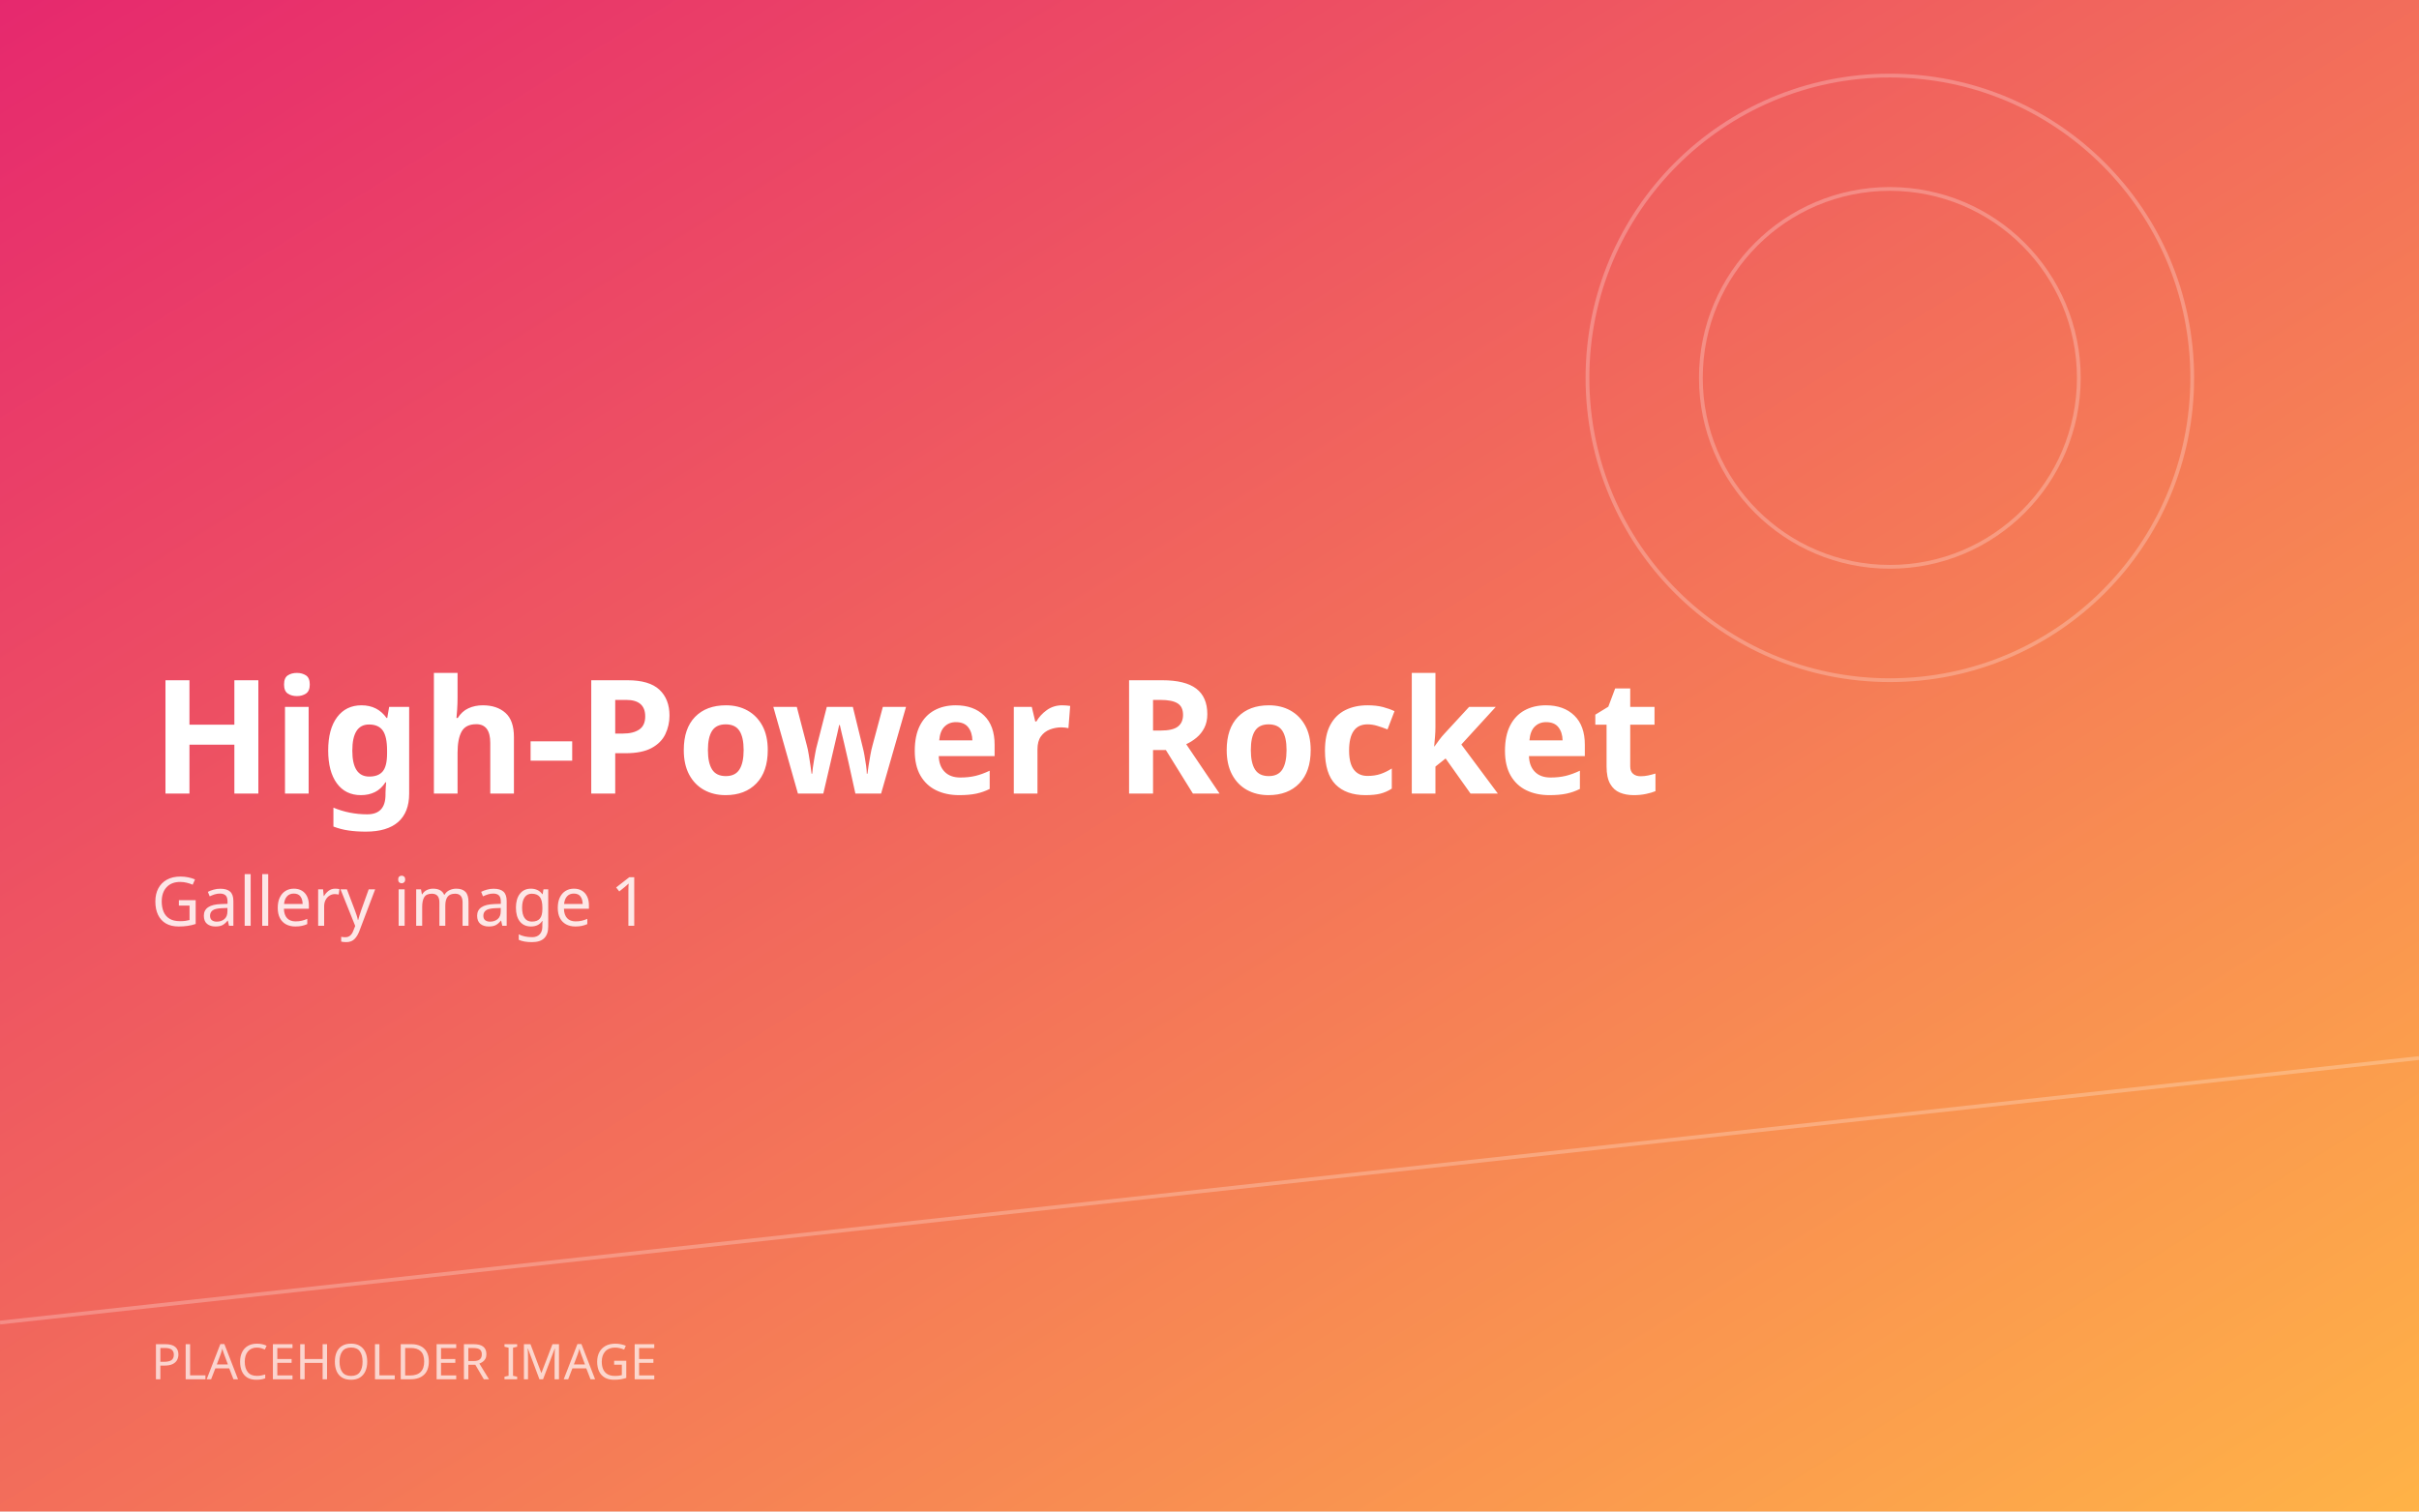
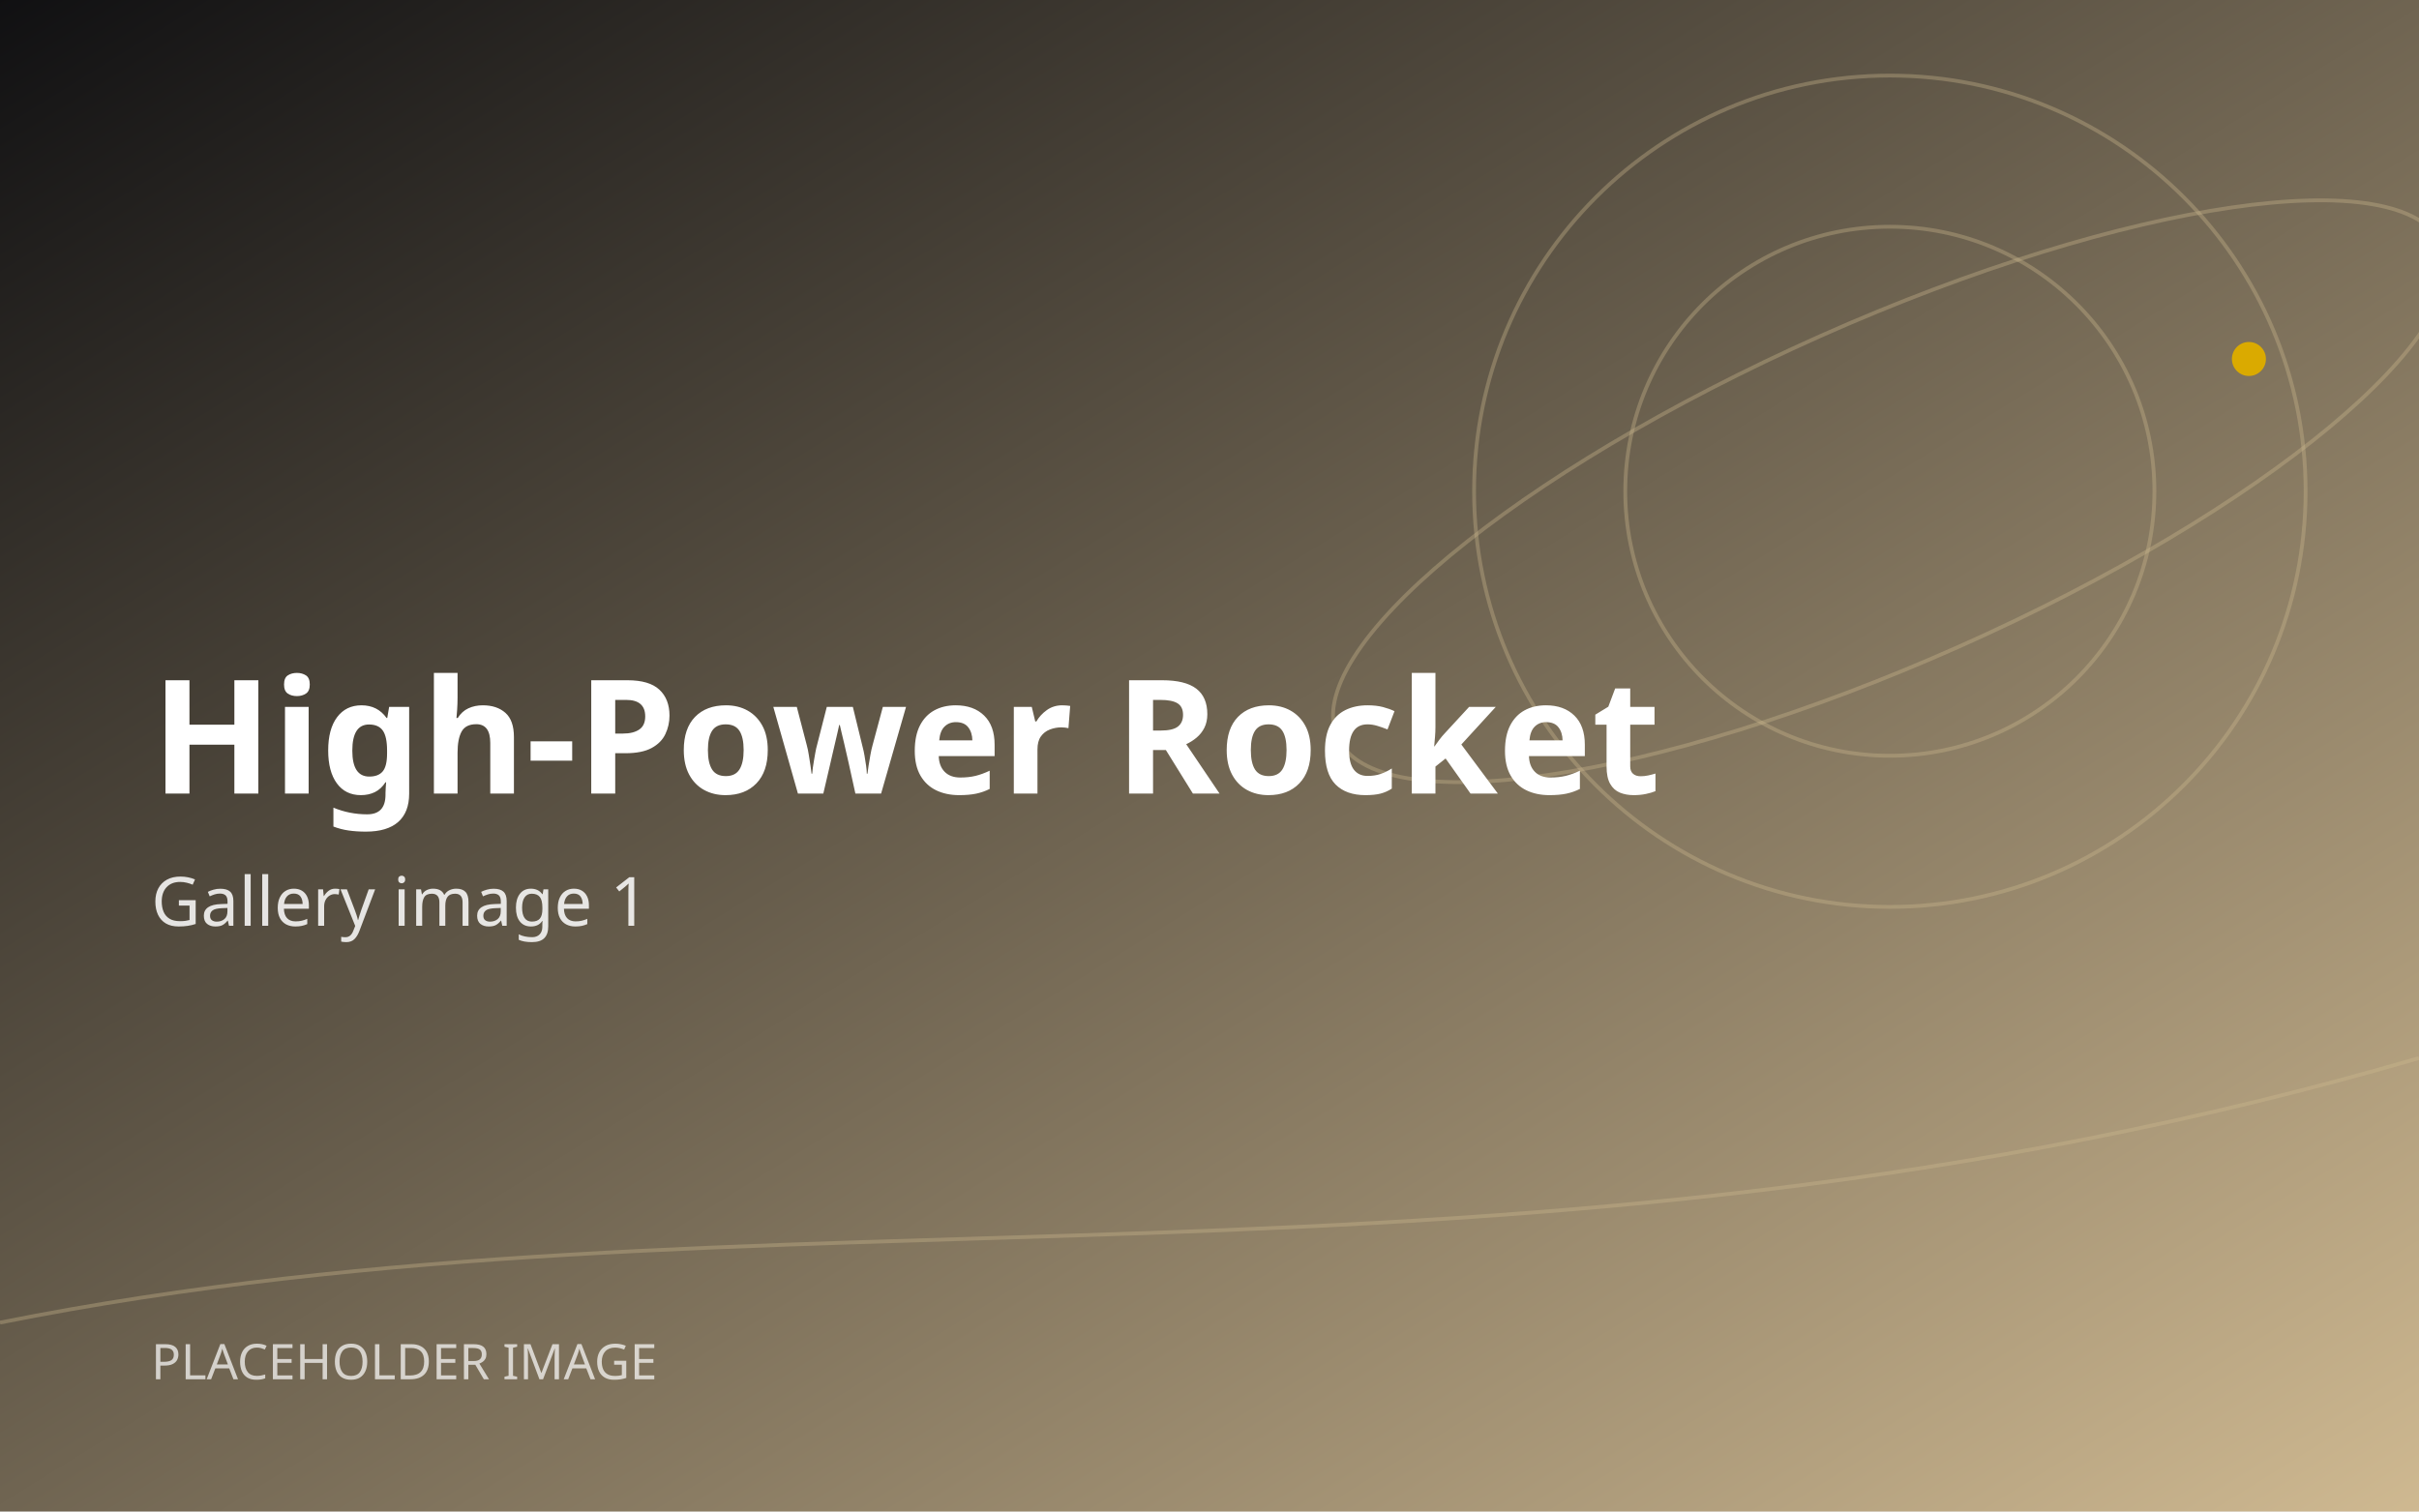
<svg xmlns="http://www.w3.org/2000/svg" viewBox="0 0 1280 800" width="1280" height="800">
  <defs>
    <linearGradient id="g" x1="0" y1="0" x2="1" y2="1">
-       <stop offset="0" stop-color="#e6286e" />
-       <stop offset="1" stop-color="#ffb347" />
+       <stop offset="0" stop-color="#101012" />
+       <stop offset="1" stop-color="#cfb991" />
    </linearGradient>
  </defs>
  <rect width="1280" height="800" fill="url(#g)" />
-   <g fill="none" stroke="#fff" stroke-opacity=".25" stroke-width="2">
-     <circle cx="1000" cy="200" r="160" />
-     <circle cx="1000" cy="200" r="100" />
-     <path d="M0 700 L1280 560" />
+   <g fill="none" stroke="#cfb991" stroke-opacity=".35" stroke-width="2">
+     <circle cx="1000" cy="260" r="220" />
+     <circle cx="1000" cy="260" r="140" />
+     <ellipse cx="1000" cy="260" rx="320" ry="90" transform="rotate(-24 1000 260)" />
+     <path d="M0 700 C 400 620 800 700 1280 560" />
  </g>
+   <circle cx="1190" cy="190" r="9" fill="#daaa00" />
  <text x="80" y="420" font-family="system-ui,sans-serif" font-size="84" font-weight="800" fill="#fff">High-Power Rocket</text>
  <text x="80" y="490" font-family="system-ui,sans-serif" font-size="36" fill="#fff" fill-opacity=".85">Gallery image 1</text>
  <text x="80" y="730" font-family="system-ui,sans-serif" font-size="26" fill="#fff" fill-opacity=".7">PLACEHOLDER IMAGE</text>
</svg>
